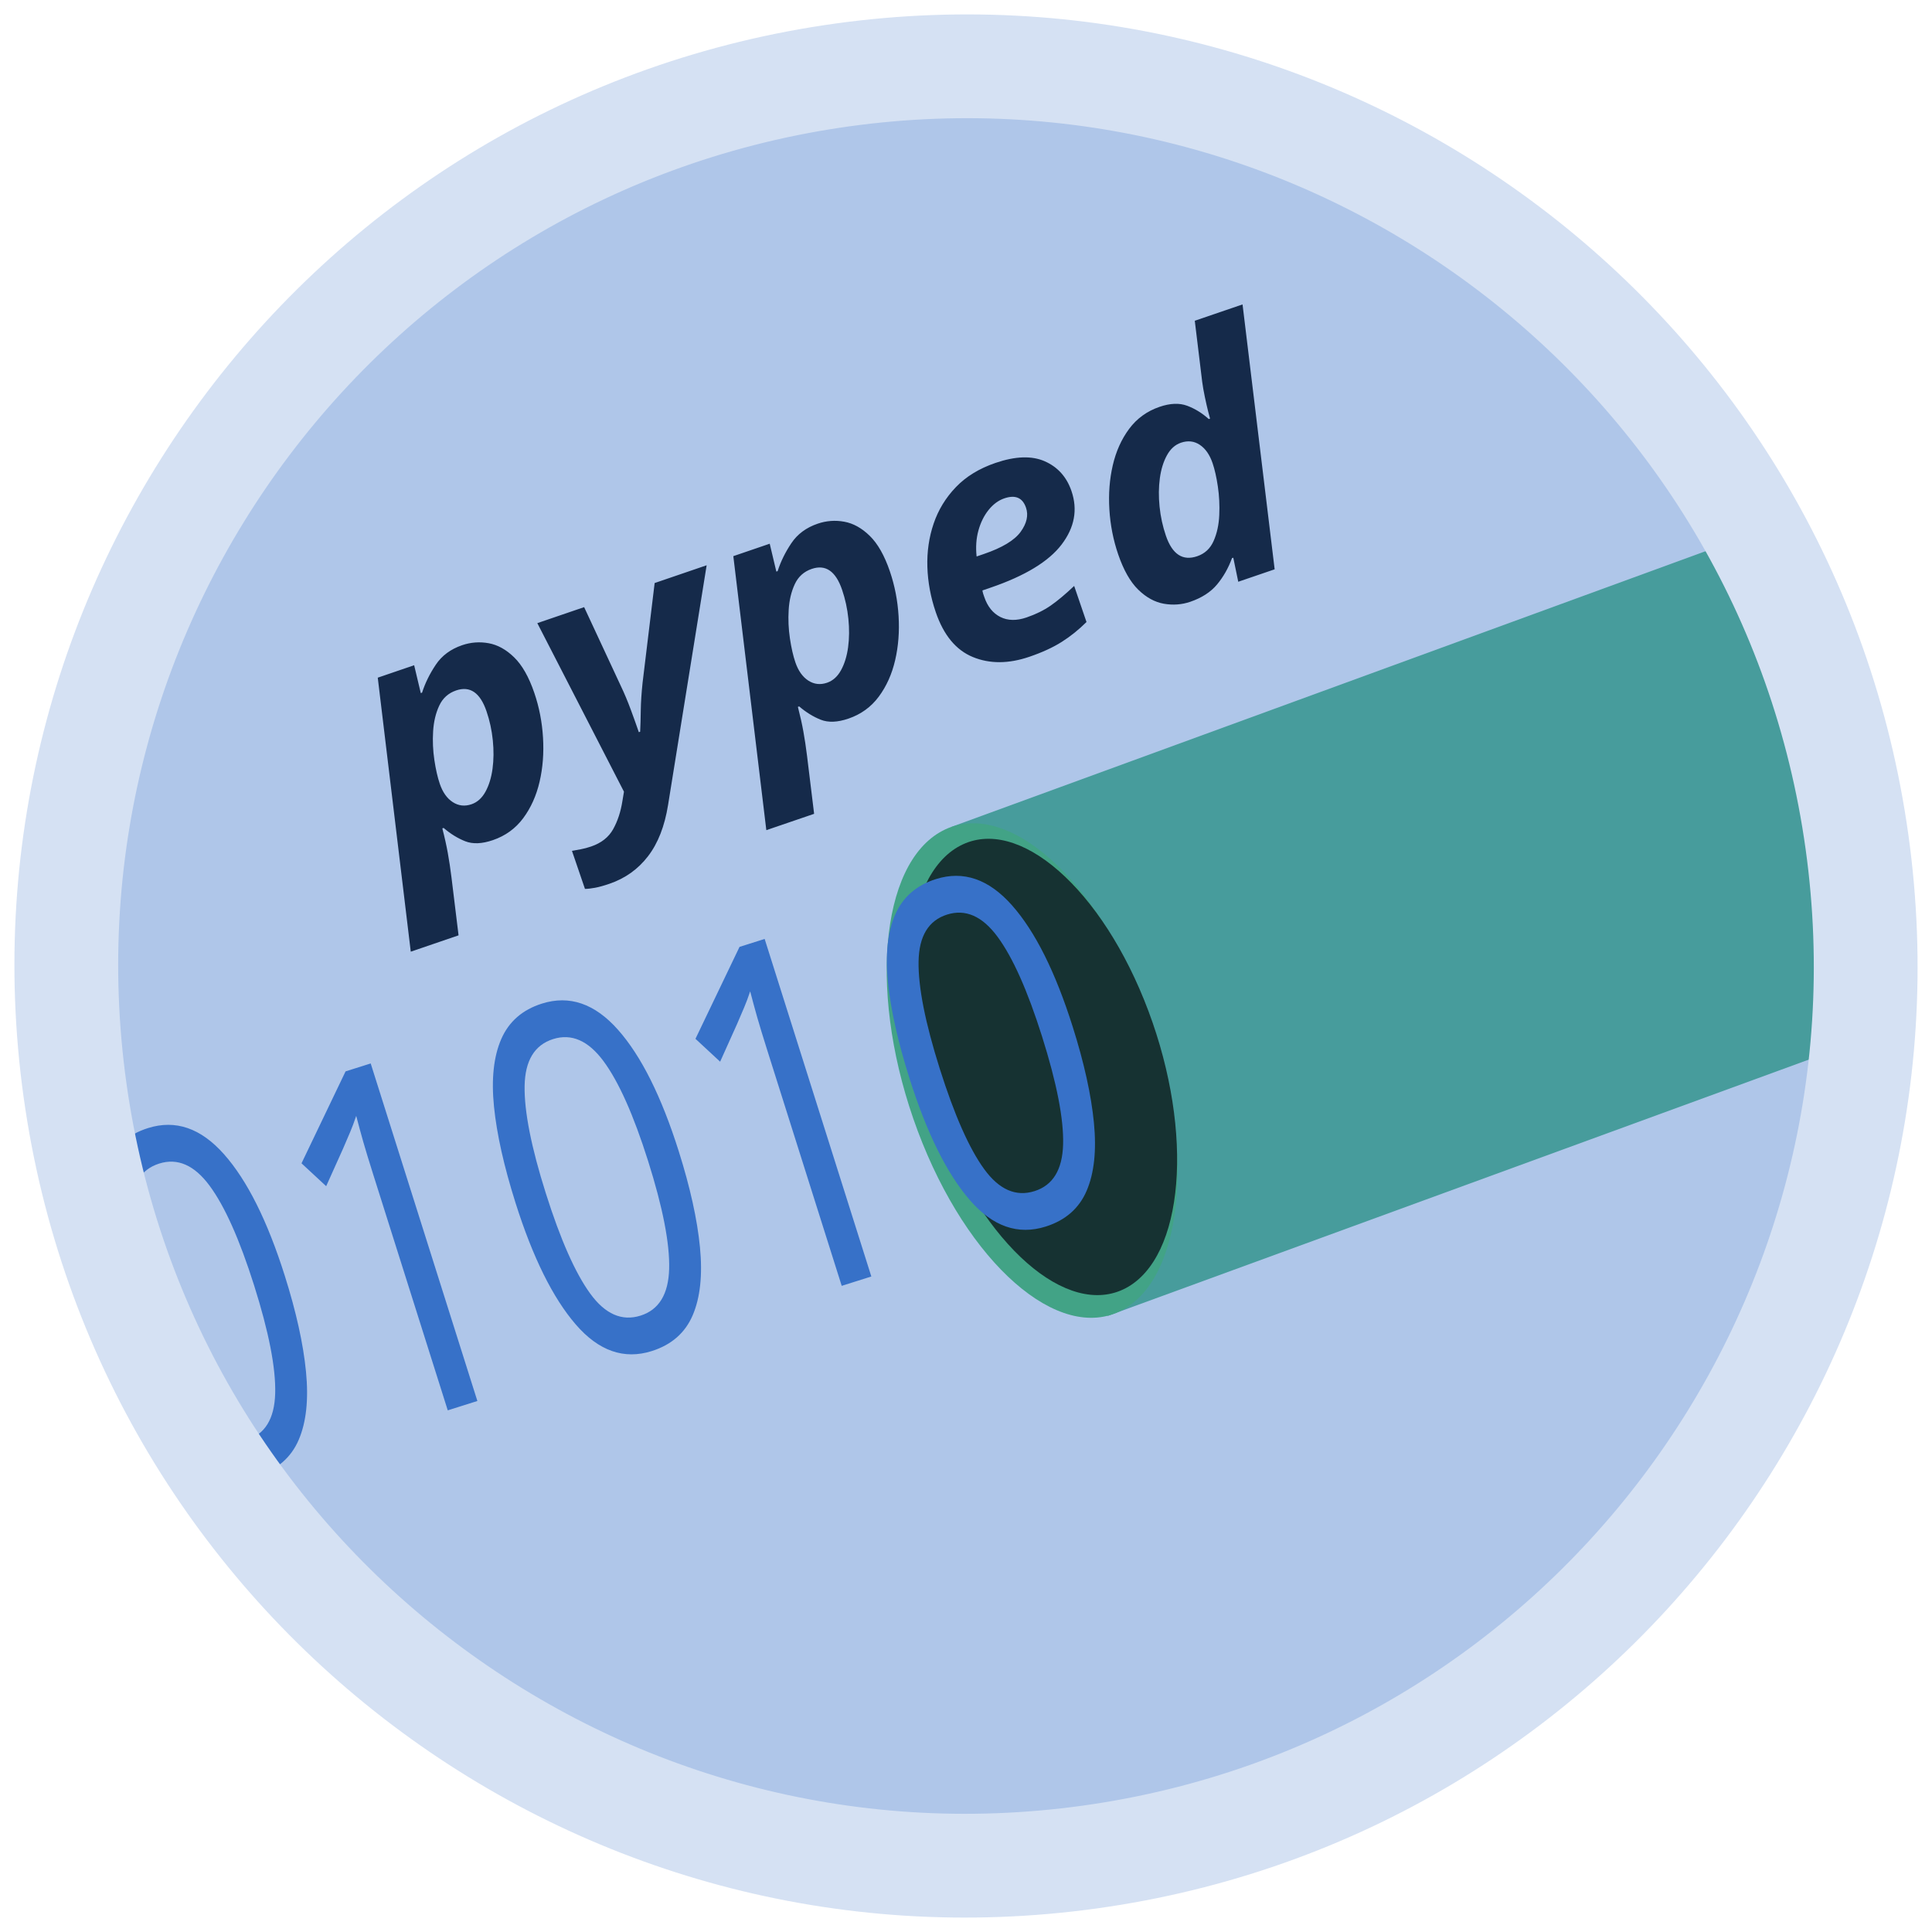
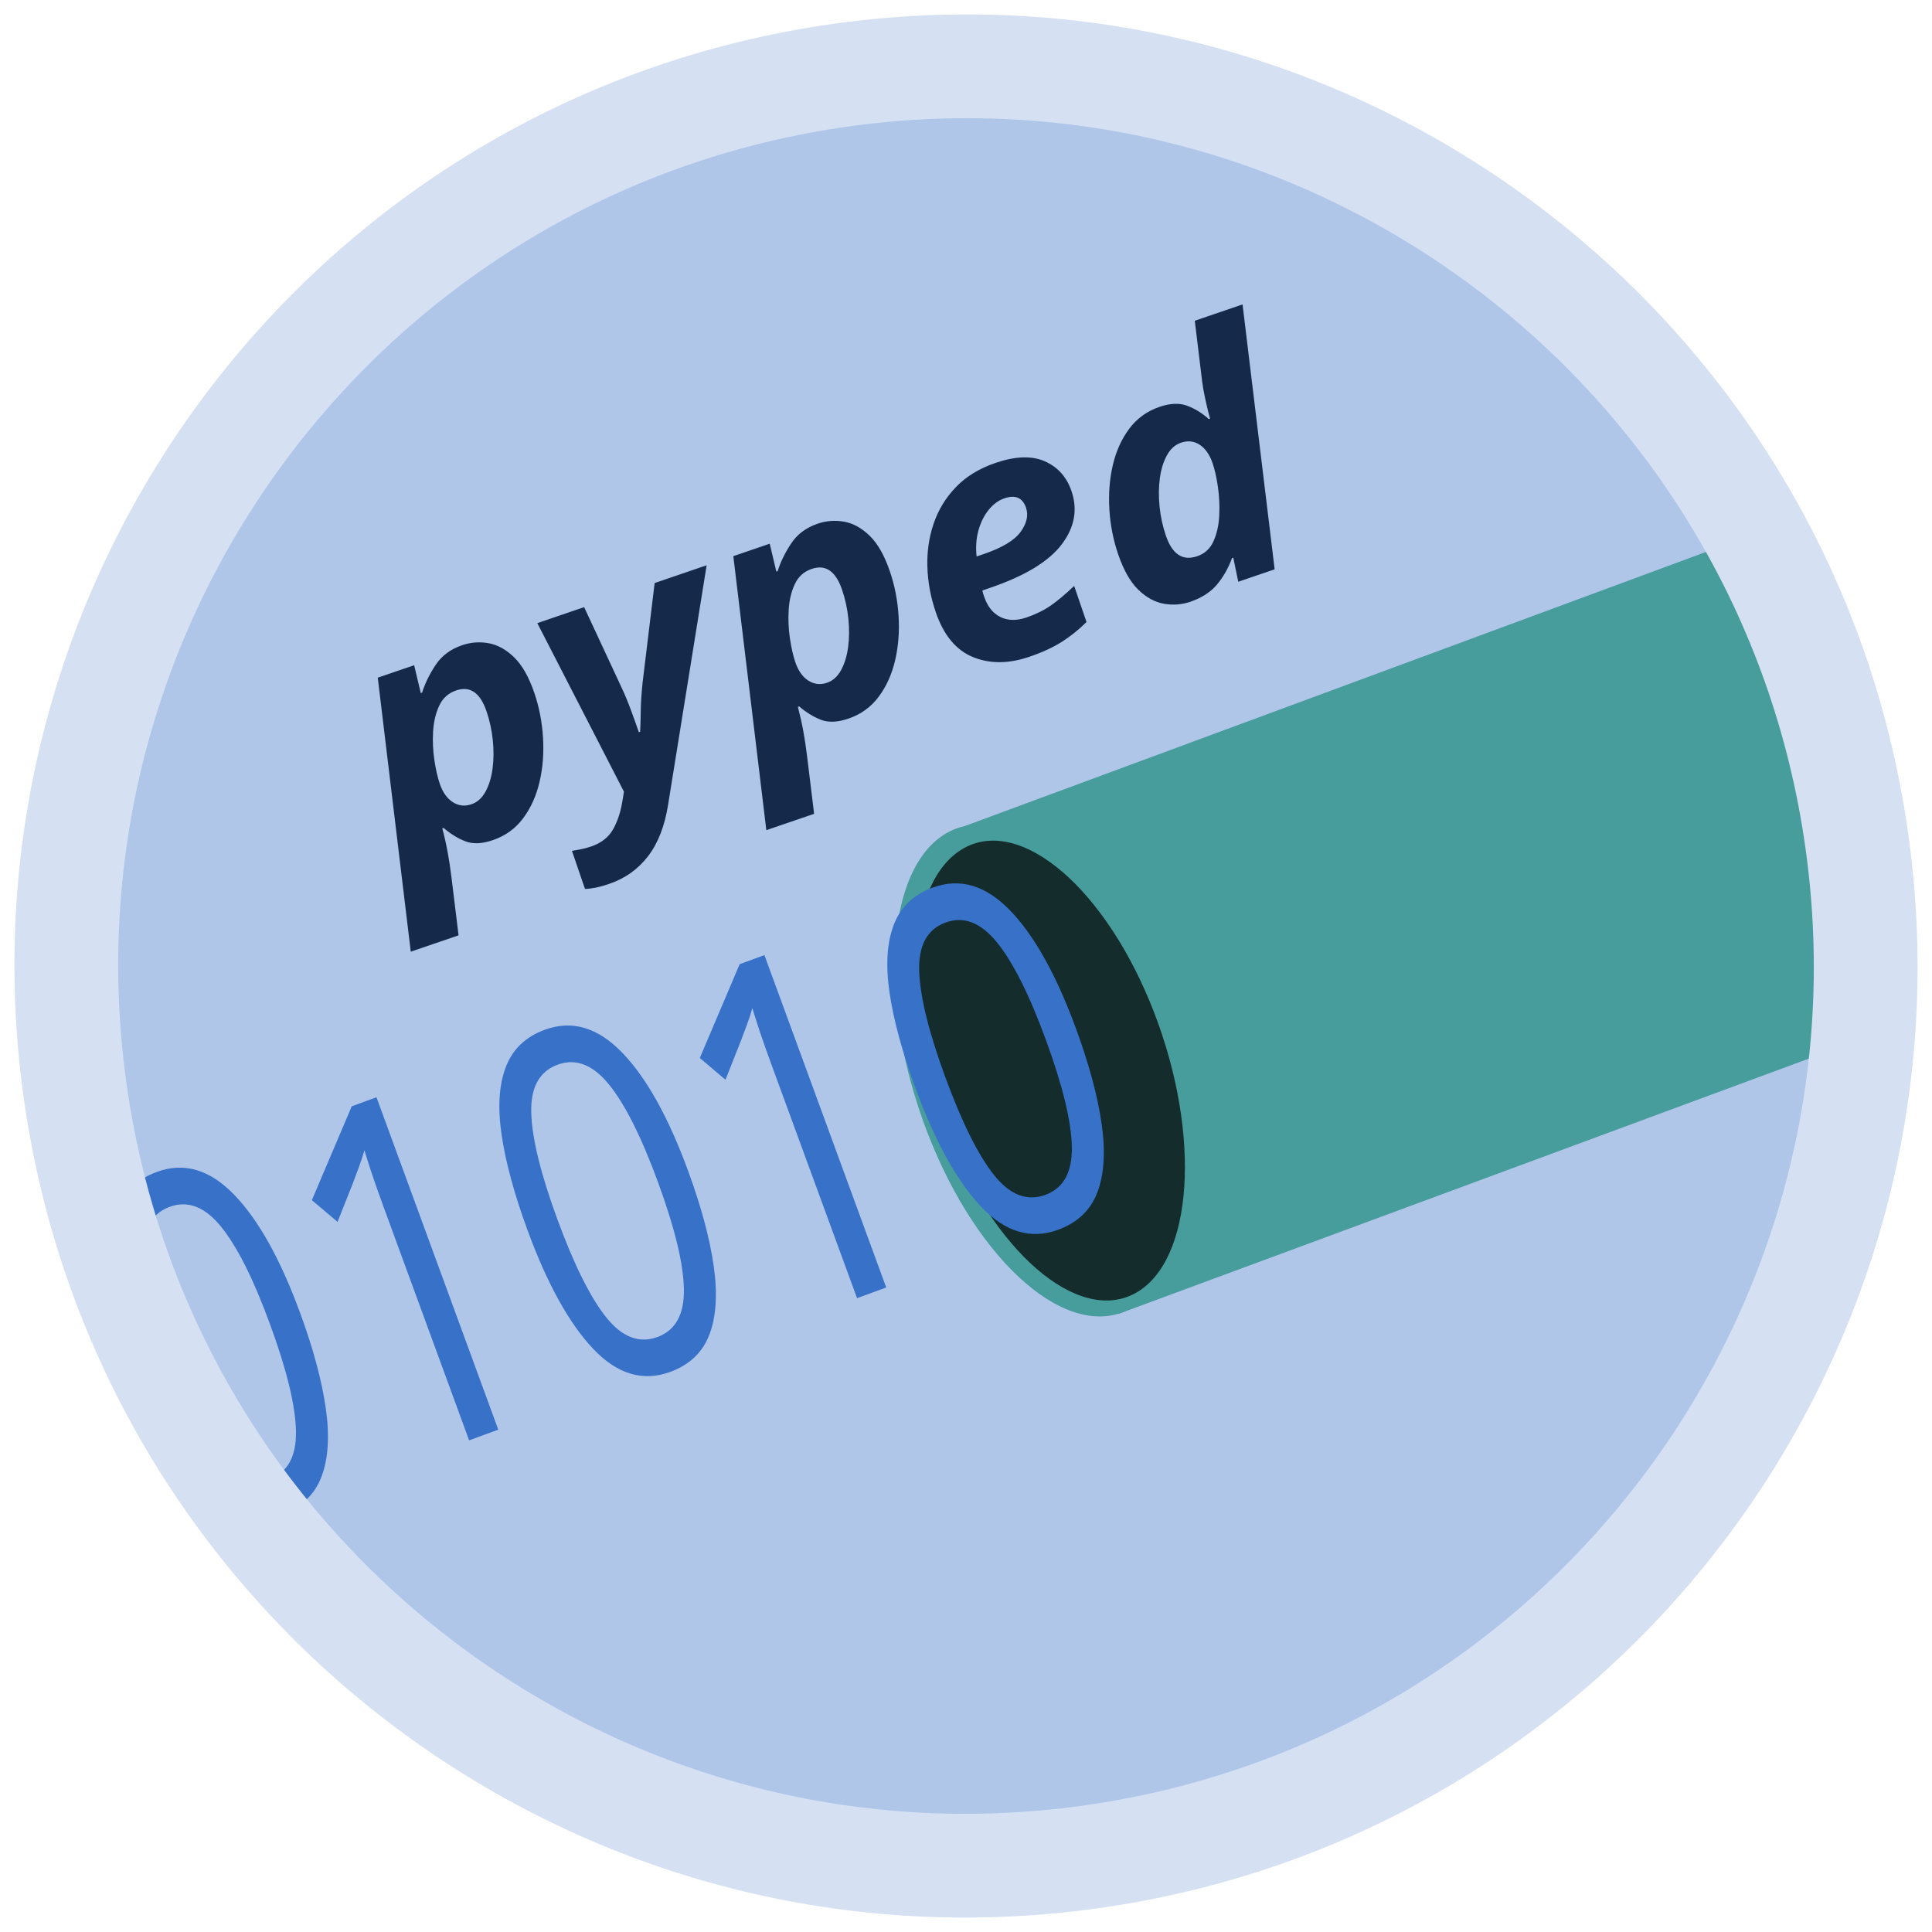
<svg xmlns="http://www.w3.org/2000/svg" width="1080" height="1080" viewBox="0 0 1080 1080" version="1.1" id="svg1">
  <defs id="defs1">
    <clipPath clipPathUnits="userSpaceOnUse" id="clipPath18">
      <g id="g19" transform="matrix(1.007072,0,0,1.007072,-7.59922,-3.867531)">
        <g id="use19" transform="matrix(0.9929778,0,0,0.9929778,7.545857,3.840372)" clip-path="url(#clipPath18)">
          <circle style="fill:#aaccff;fill-opacity:1;stroke-width:0.967" id="circle19" cx="536.22" cy="539.951" r="488.874" transform="matrix(0.9929778,0,0,0.9929778,7.545857,3.840372)" />
        </g>
      </g>
    </clipPath>
    <clipPath clipPathUnits="userSpaceOnUse" id="clipPath21">
      <g id="use21">
        <circle style="fill:#aaccff;fill-opacity:1;stroke-width:0.961" id="circle21" cx="540" cy="540" r="485.441" />
      </g>
    </clipPath>
  </defs>
  <g id="layer1">
    <path id="path22" style="fill:#afc6e9;fill-opacity:1;stroke-width:1.024" d="M 379.677,70.904 A 495.736,495.736 0 0 0 70.904,700.323 495.736,495.736 0 0 0 700.323,1009.096 495.736,495.736 0 0 0 1009.096,379.677 495.736,495.736 0 0 0 379.677,70.904 Z" />
-     <rect style="fill:#479c9c;fill-opacity:1;stroke-width:0.648" id="rect4" width="461.126" height="286.988" x="366.242" y="617.276" transform="matrix(0.9392042,-0.3433591,0.3043508,0.95256,0,0)" />
-     <ellipse style="fill:#42a386;fill-opacity:1;stroke-width:0.638" id="path5" cx="332.892" cy="805.554" rx="72.353" ry="143.082" transform="matrix(0.8836607,-0.4681279,0.3510944,0.9363401,0,0)" />
+     <rect style="fill:#479c9c;fill-opacity:1;stroke-width:0.643" id="rect4" width="455.254" height="285.919" x="375.485" y="620.887" transform="matrix(0.9379174,-0.3468588,0.3011848,0.9535658,0,0)" />
+     <ellipse style="fill:#479c9c;fill-opacity:1;stroke-width:0.632" id="path5" cx="329.417" cy="813.435" rx="71.387" ry="142.513" transform="matrix(0.8735359,-0.4867596,0.3602896,0.9328405,0,0)" />
    <text xml:space="preserve" style="font-style:italic;font-variant:normal;font-weight:bold;font-stretch:normal;font-size:192px;font-family:'Courier Prime';-inkscape-font-specification:'Courier Prime Bold Italic';fill:#152a4a;fill-opacity:1" x="51.574" y="531.584" id="text11" transform="rotate(-18.86894)">
      <tspan id="tspan11" x="51.574" y="531.584" style="font-style:italic;font-variant:normal;font-weight:bold;font-stretch:normal;font-family:'Courier Prime';-inkscape-font-specification:'Courier Prime Bold Italic';fill:#152a4a;fill-opacity:1">pyped</tspan>
    </text>
-     <ellipse style="fill:#163232;fill-opacity:1;stroke-width:0.589" id="ellipse1" cx="339.265" cy="806.604" rx="66.764" ry="132.029" transform="matrix(0.8836607,-0.4681279,0.3510944,0.9363401,0,0)" />
-     <text xml:space="preserve" style="font-style:normal;font-variant:normal;font-weight:normal;font-stretch:normal;font-size:236.553px;line-height:0;font-family:'Roboto Mono';-inkscape-font-specification:'Roboto Mono';letter-spacing:0px;word-spacing:0px;fill:#3771c8;fill-opacity:1;stroke-width:1.232" x="-197.651" y="705.956" id="text12" transform="matrix(0.8137882,-0.2571771,0.3530754,1.11724,0,0)">
-       <tspan id="tspan12" x="-197.651" y="705.956" style="font-style:normal;font-variant:normal;font-weight:normal;font-stretch:normal;line-height:0;font-family:'Courier Prime Code';-inkscape-font-specification:'Courier Prime Code';letter-spacing:0px;word-spacing:0px;fill:#3771c8;fill-opacity:1;stroke-width:1.232" dx="0" rotate="0 0 0 0 0 0">01010</tspan>
+     <ellipse style="fill:#142c2c;fill-opacity:1;stroke-width:0.591" id="ellipse1" cx="335.069" cy="816.384" rx="66.759" ry="133.274" transform="matrix(0.8735359,-0.4867596,0.3602896,0.9328405,0,0)" />
+     <text xml:space="preserve" style="font-style:normal;font-variant:normal;font-weight:normal;font-stretch:normal;font-size:236.553px;line-height:0;font-family:'Roboto Mono';-inkscape-font-specification:'Roboto Mono';letter-spacing:0px;word-spacing:0px;fill:#3771c8;fill-opacity:1;stroke-width:1.232" x="-235.028" y="722.219" id="text12" transform="matrix(0.8013483,-0.2936534,0.4031533,1.100162,0,0)">
+       <tspan id="tspan12" x="-235.028" y="722.219" style="font-style:normal;font-variant:normal;font-weight:normal;font-stretch:normal;line-height:0;font-family:'Courier Prime Code';-inkscape-font-specification:'Courier Prime Code';letter-spacing:0px;word-spacing:0px;fill:#3771c8;fill-opacity:1;stroke-width:1.232" dx="0" rotate="0 0 0 0 0 0">01010</tspan>
    </text>
    <path id="path23" style="fill:#d5e1f3;fill-opacity:1;stroke-width:0.979" d="M 466.751,13.192 A 531.876,531.876 0 0 0 13.192,613.249 531.876,531.876 0 0 0 613.249,1066.808 531.876,531.876 0 0 0 1066.808,466.75 531.876,531.876 0 0 0 466.751,13.192 Z m 7.988,57.448 A 473.875,473.875 0 0 1 1009.359,474.738 473.875,473.875 0 0 1 605.261,1009.359 473.875,473.875 0 0 1 70.641,605.261 473.875,473.875 0 0 1 474.738,70.641 Z" />
  </g>
</svg>
